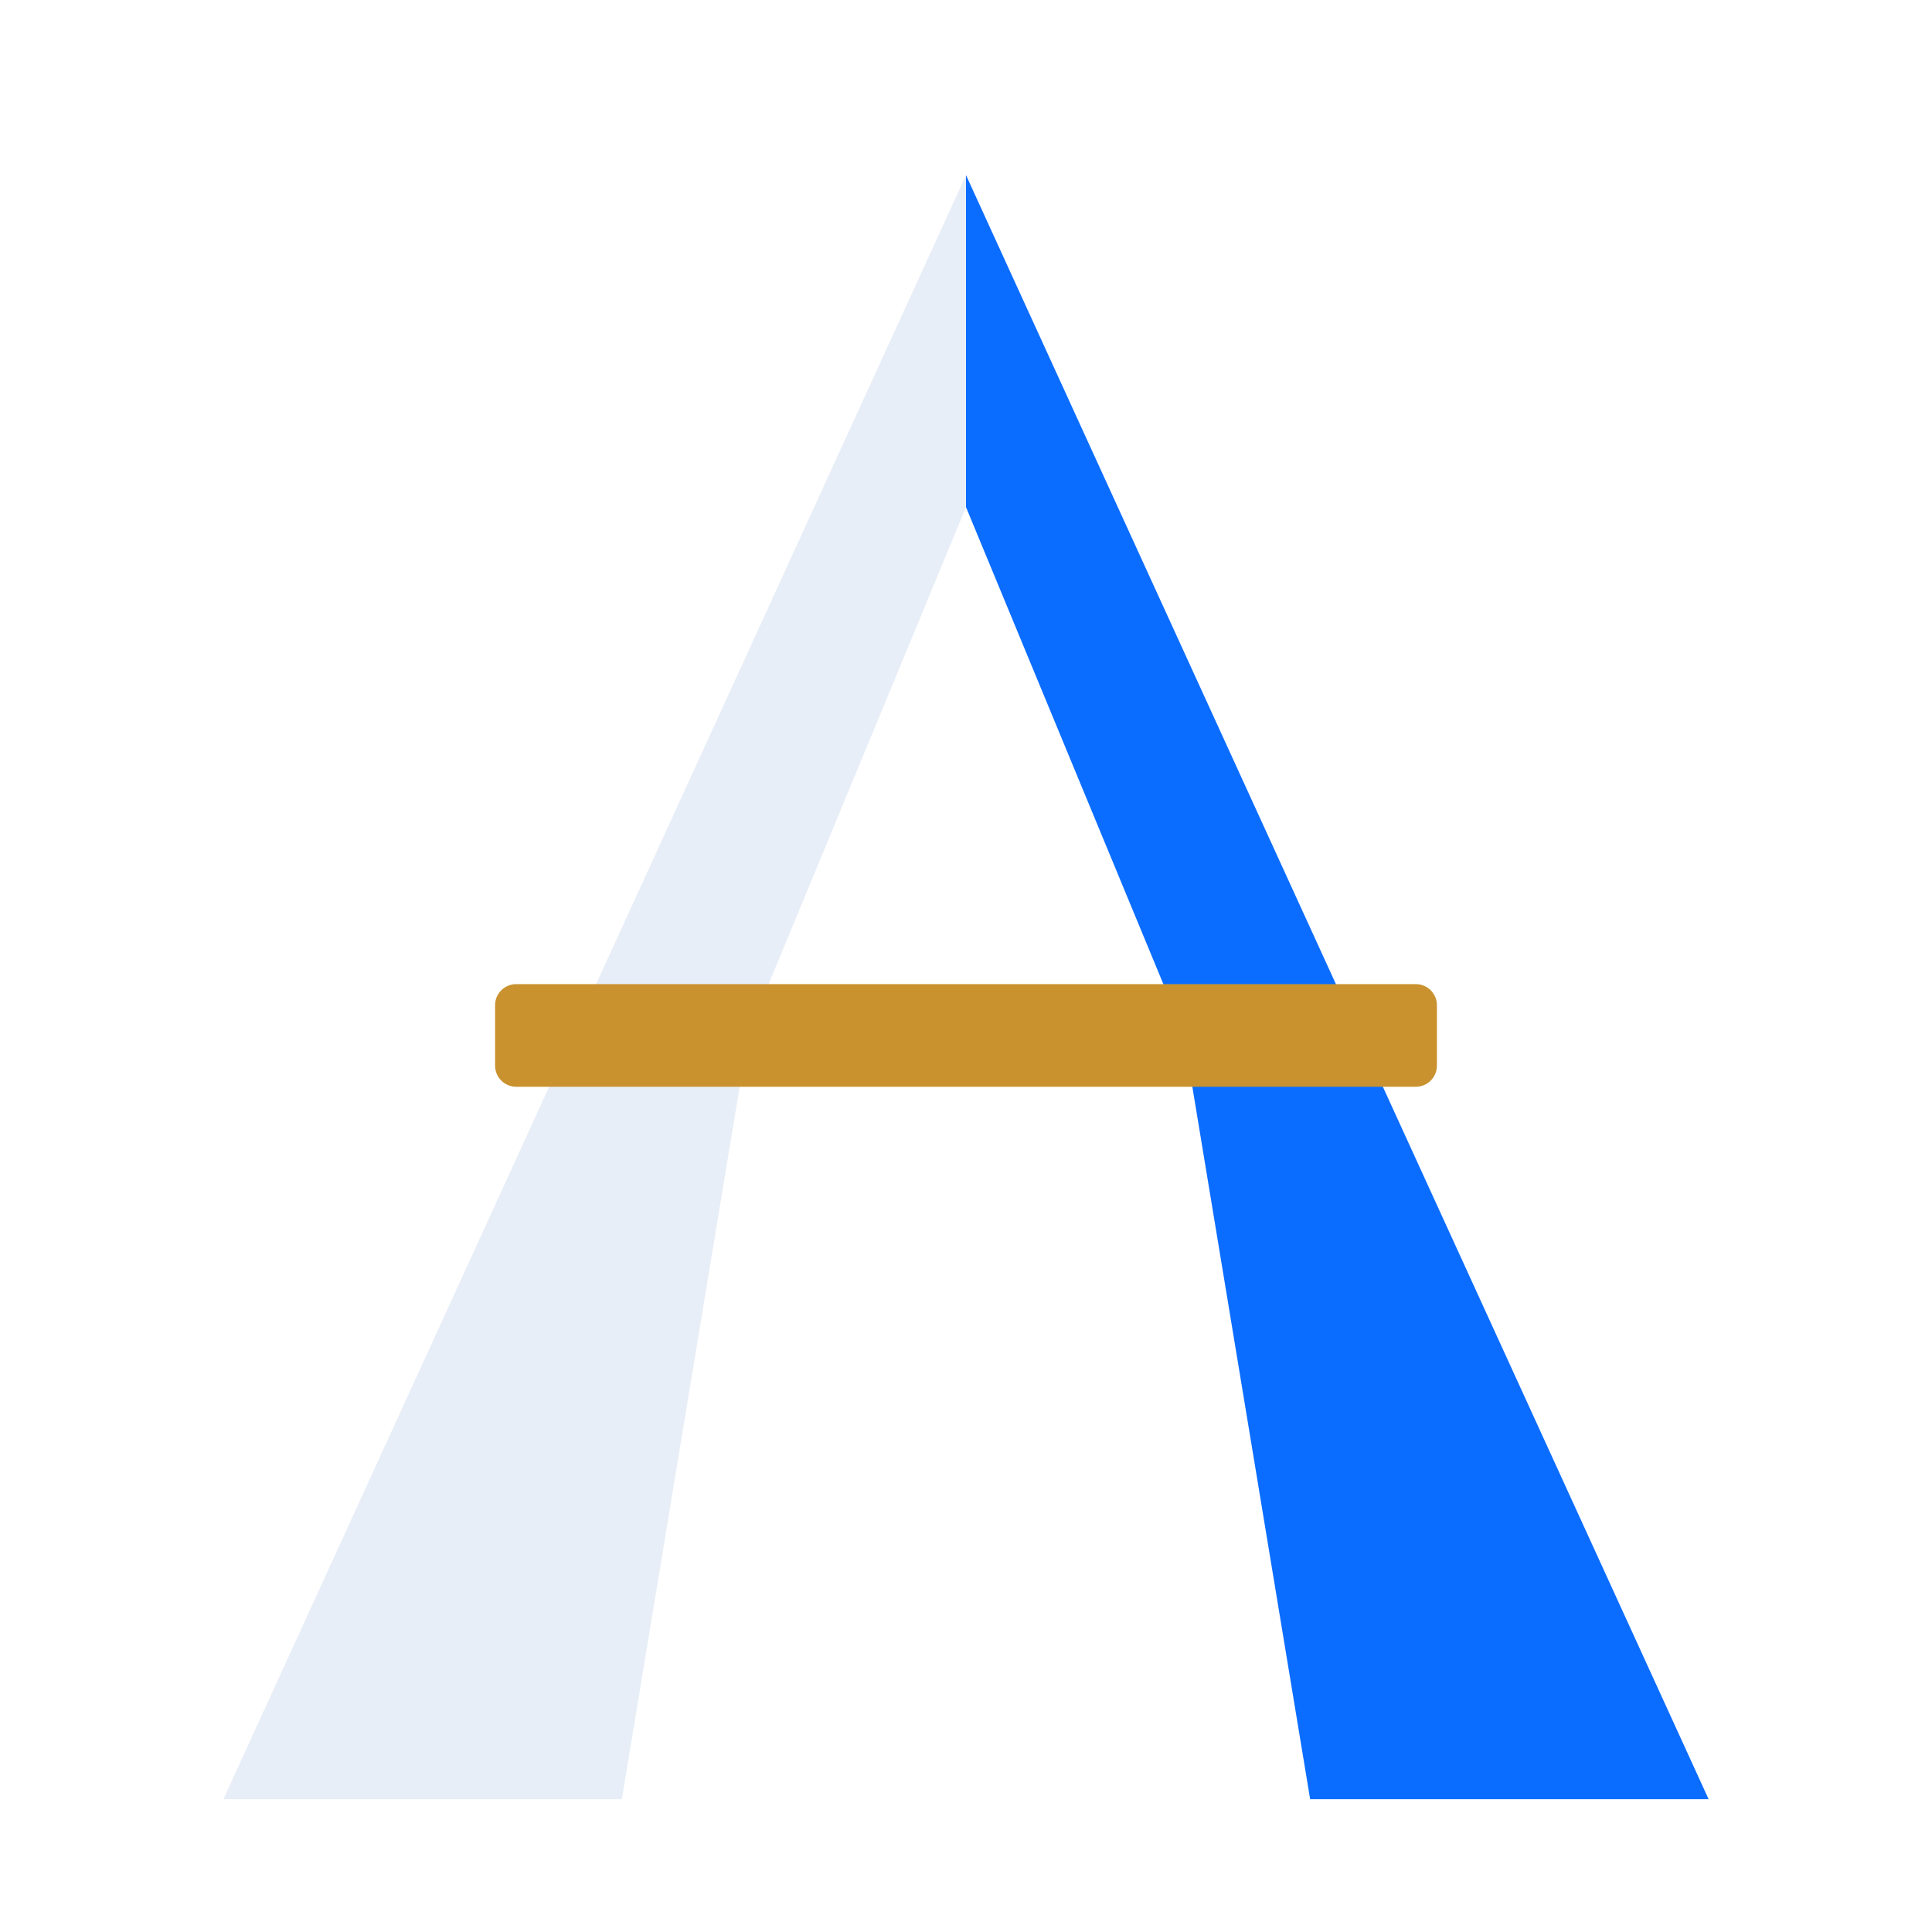
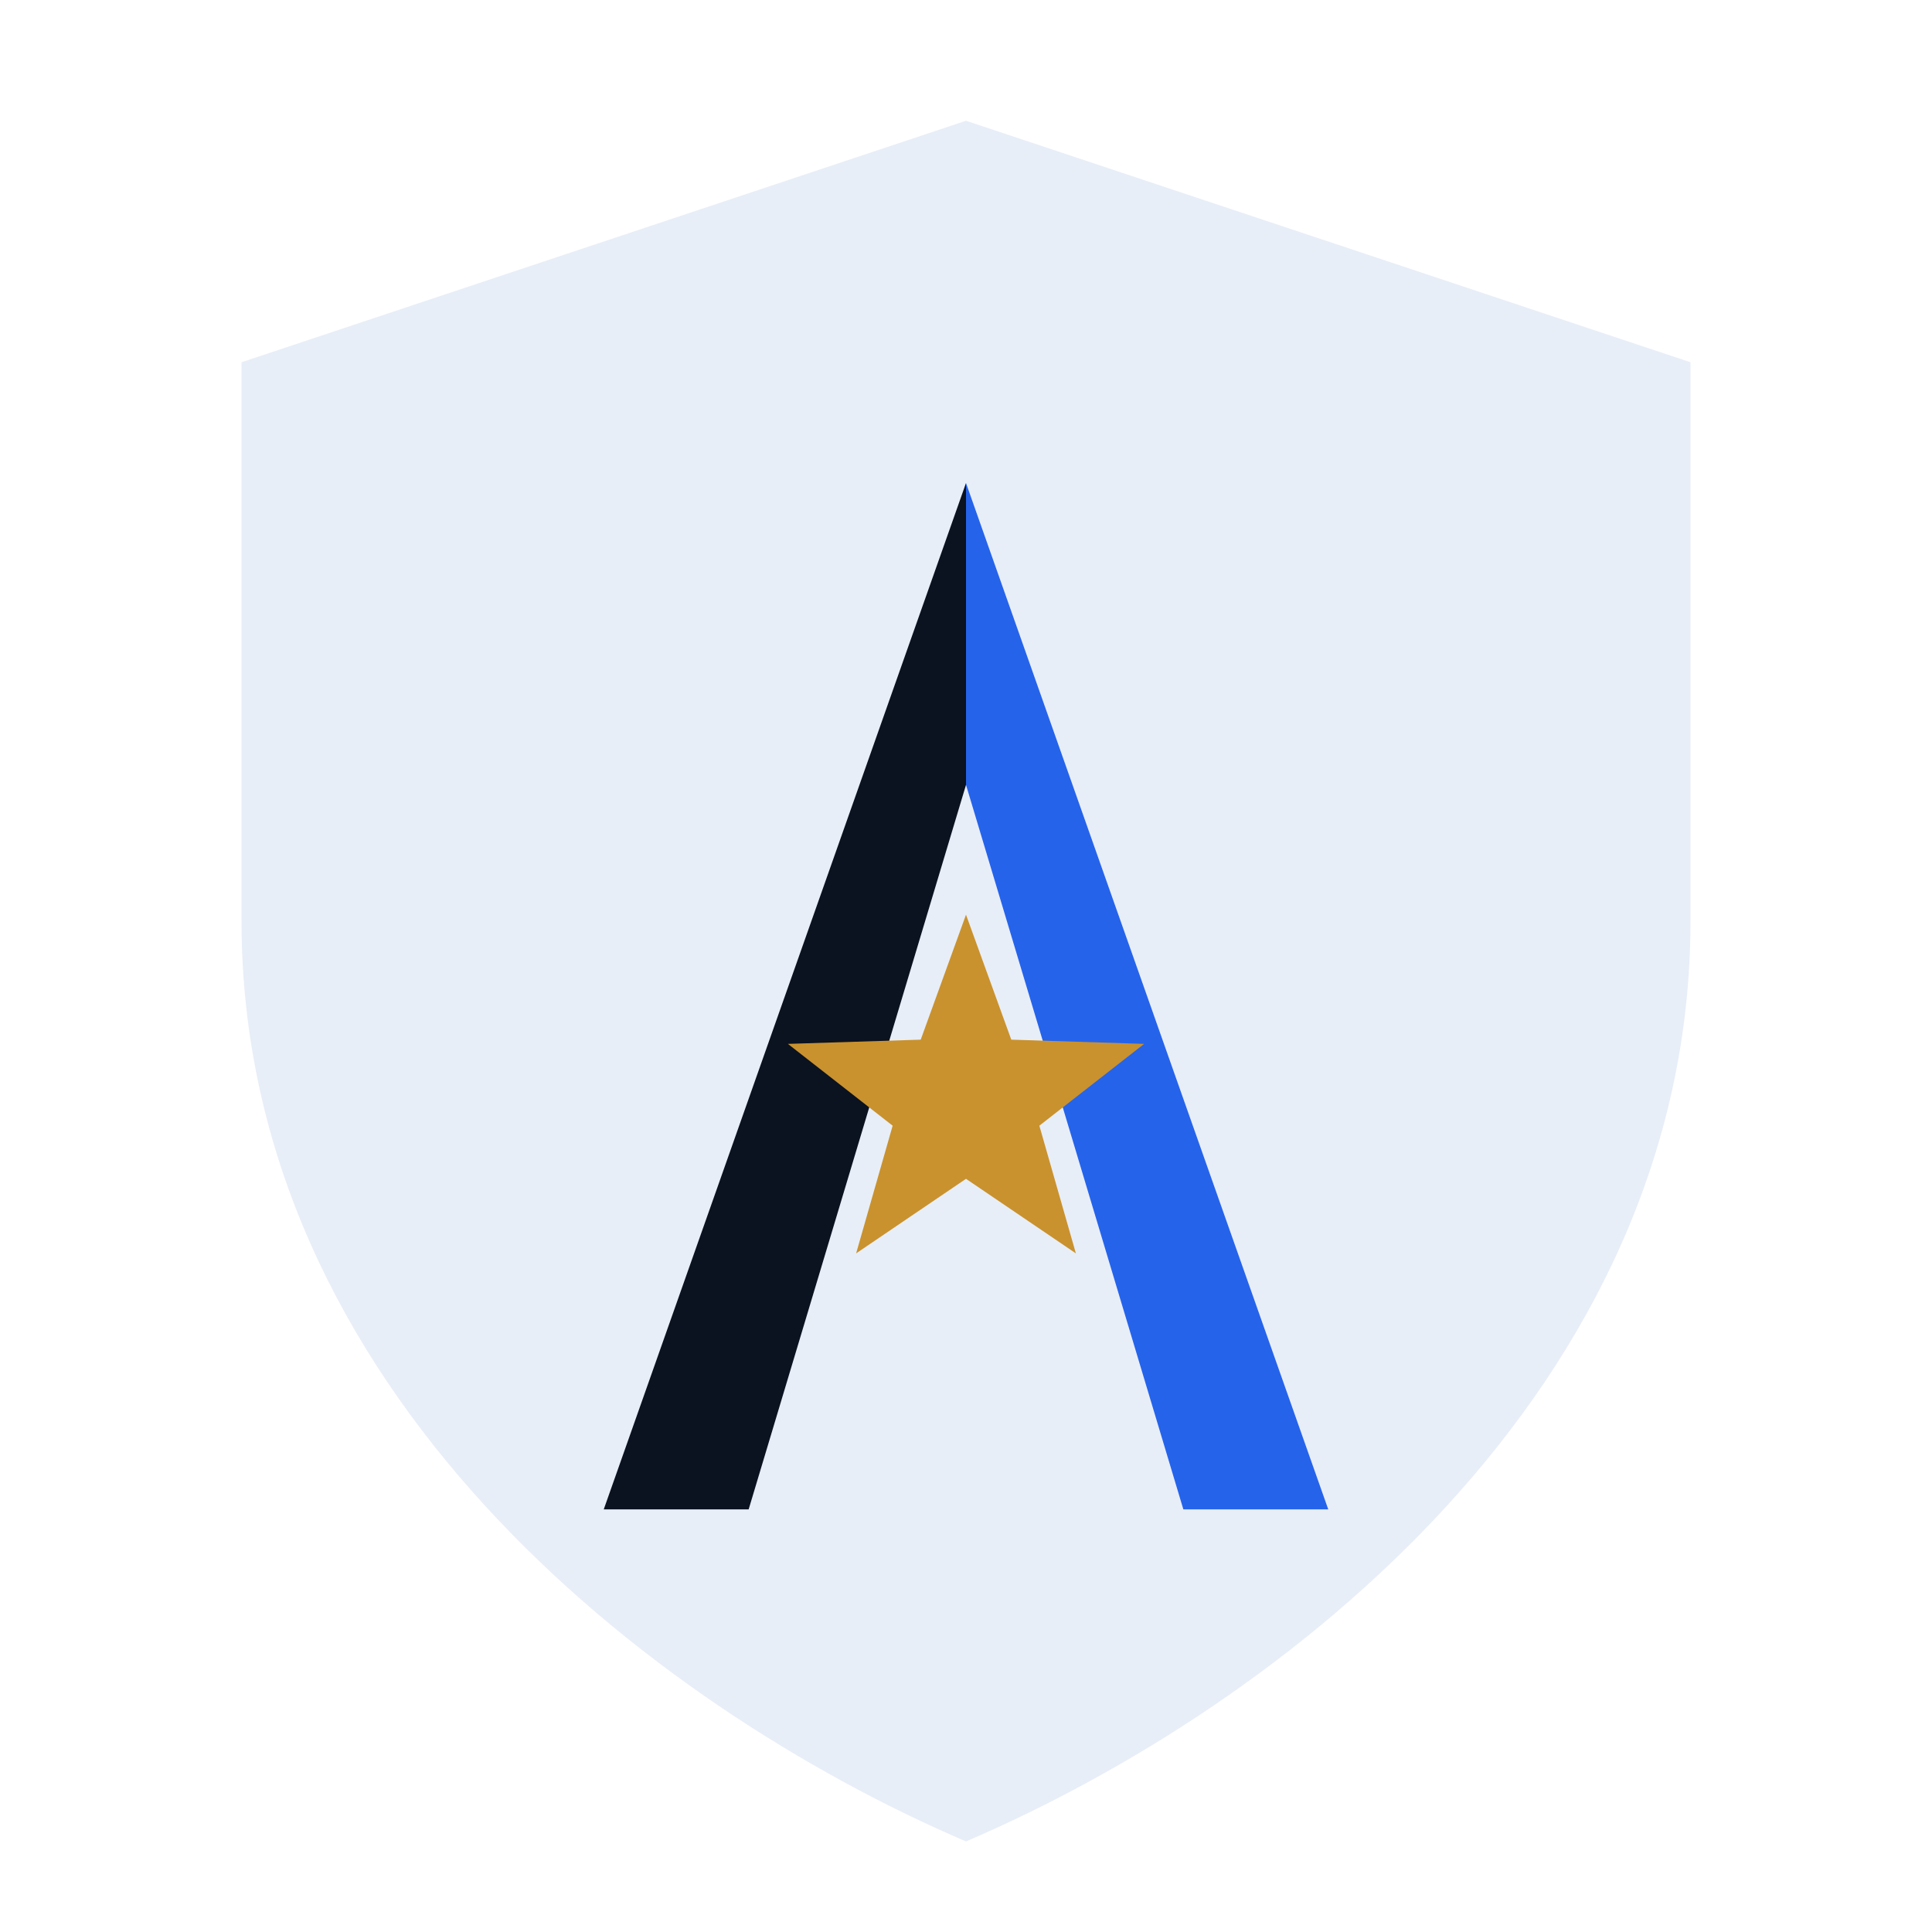
<svg xmlns="http://www.w3.org/2000/svg" viewBox="0 0 64 64" role="img" aria-label="ASAIS">
-   <polygon points="7.4,59.6 32,5.8 32,16.8 24.8,34.2 20.6,59.6" fill="#e8eef7" />
-   <polygon points="32,5.8 56.6,59.6 43.4,59.6 39.2,34.2 32,16.8" fill="#0b6dff" />
-   <rect x="16.4" y="32.6" width="31.2" height="3.4" rx="0.7" fill="#c9922e" />
+   <path d="M32 4 L56 12 V30.5 C56 46 42.5 56.5 32 61 C21.5 56.5 8 46 8 30.5 V12 Z" fill="#e8eef7" />
+   <polygon points="20,50 32,16 32,26 24.8,50" fill="#0b1220" />
+   <polygon points="32,16 44,50 39.2,50 32,26" fill="#2563eb" />
+   <polygon points="32.00,30.30 33.50,34.44 37.90,34.58 34.43,37.29 35.64,41.52 32.00,39.05 28.36,41.52 29.57,37.29 26.10,34.58 30.50,34.44" fill="#c9922e" />
</svg>
